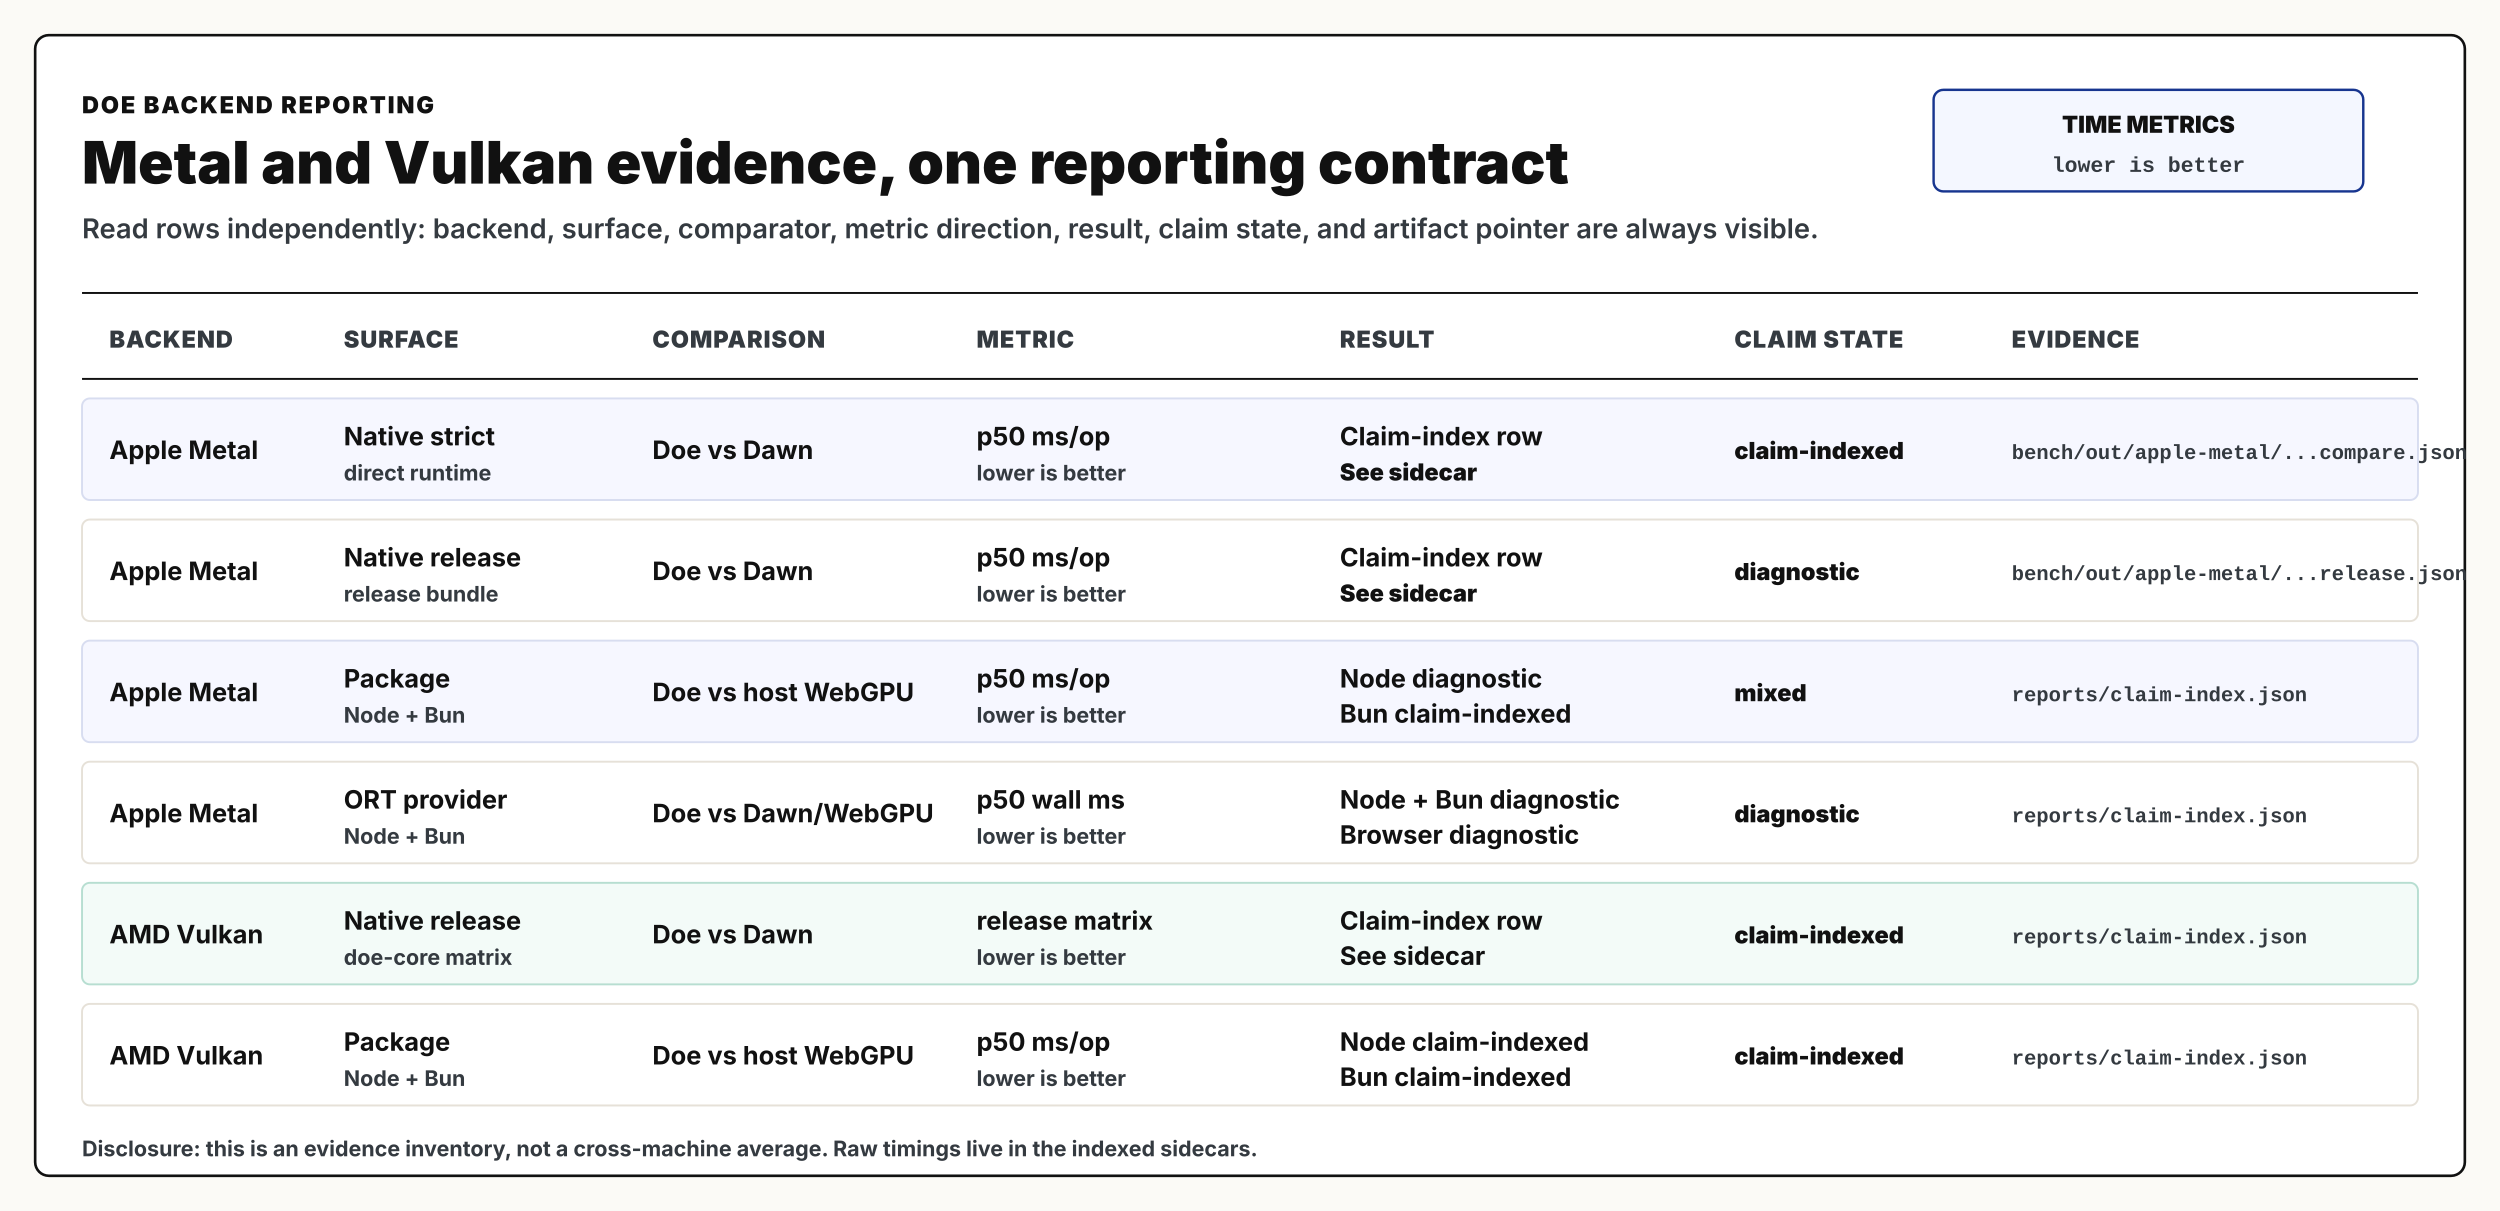
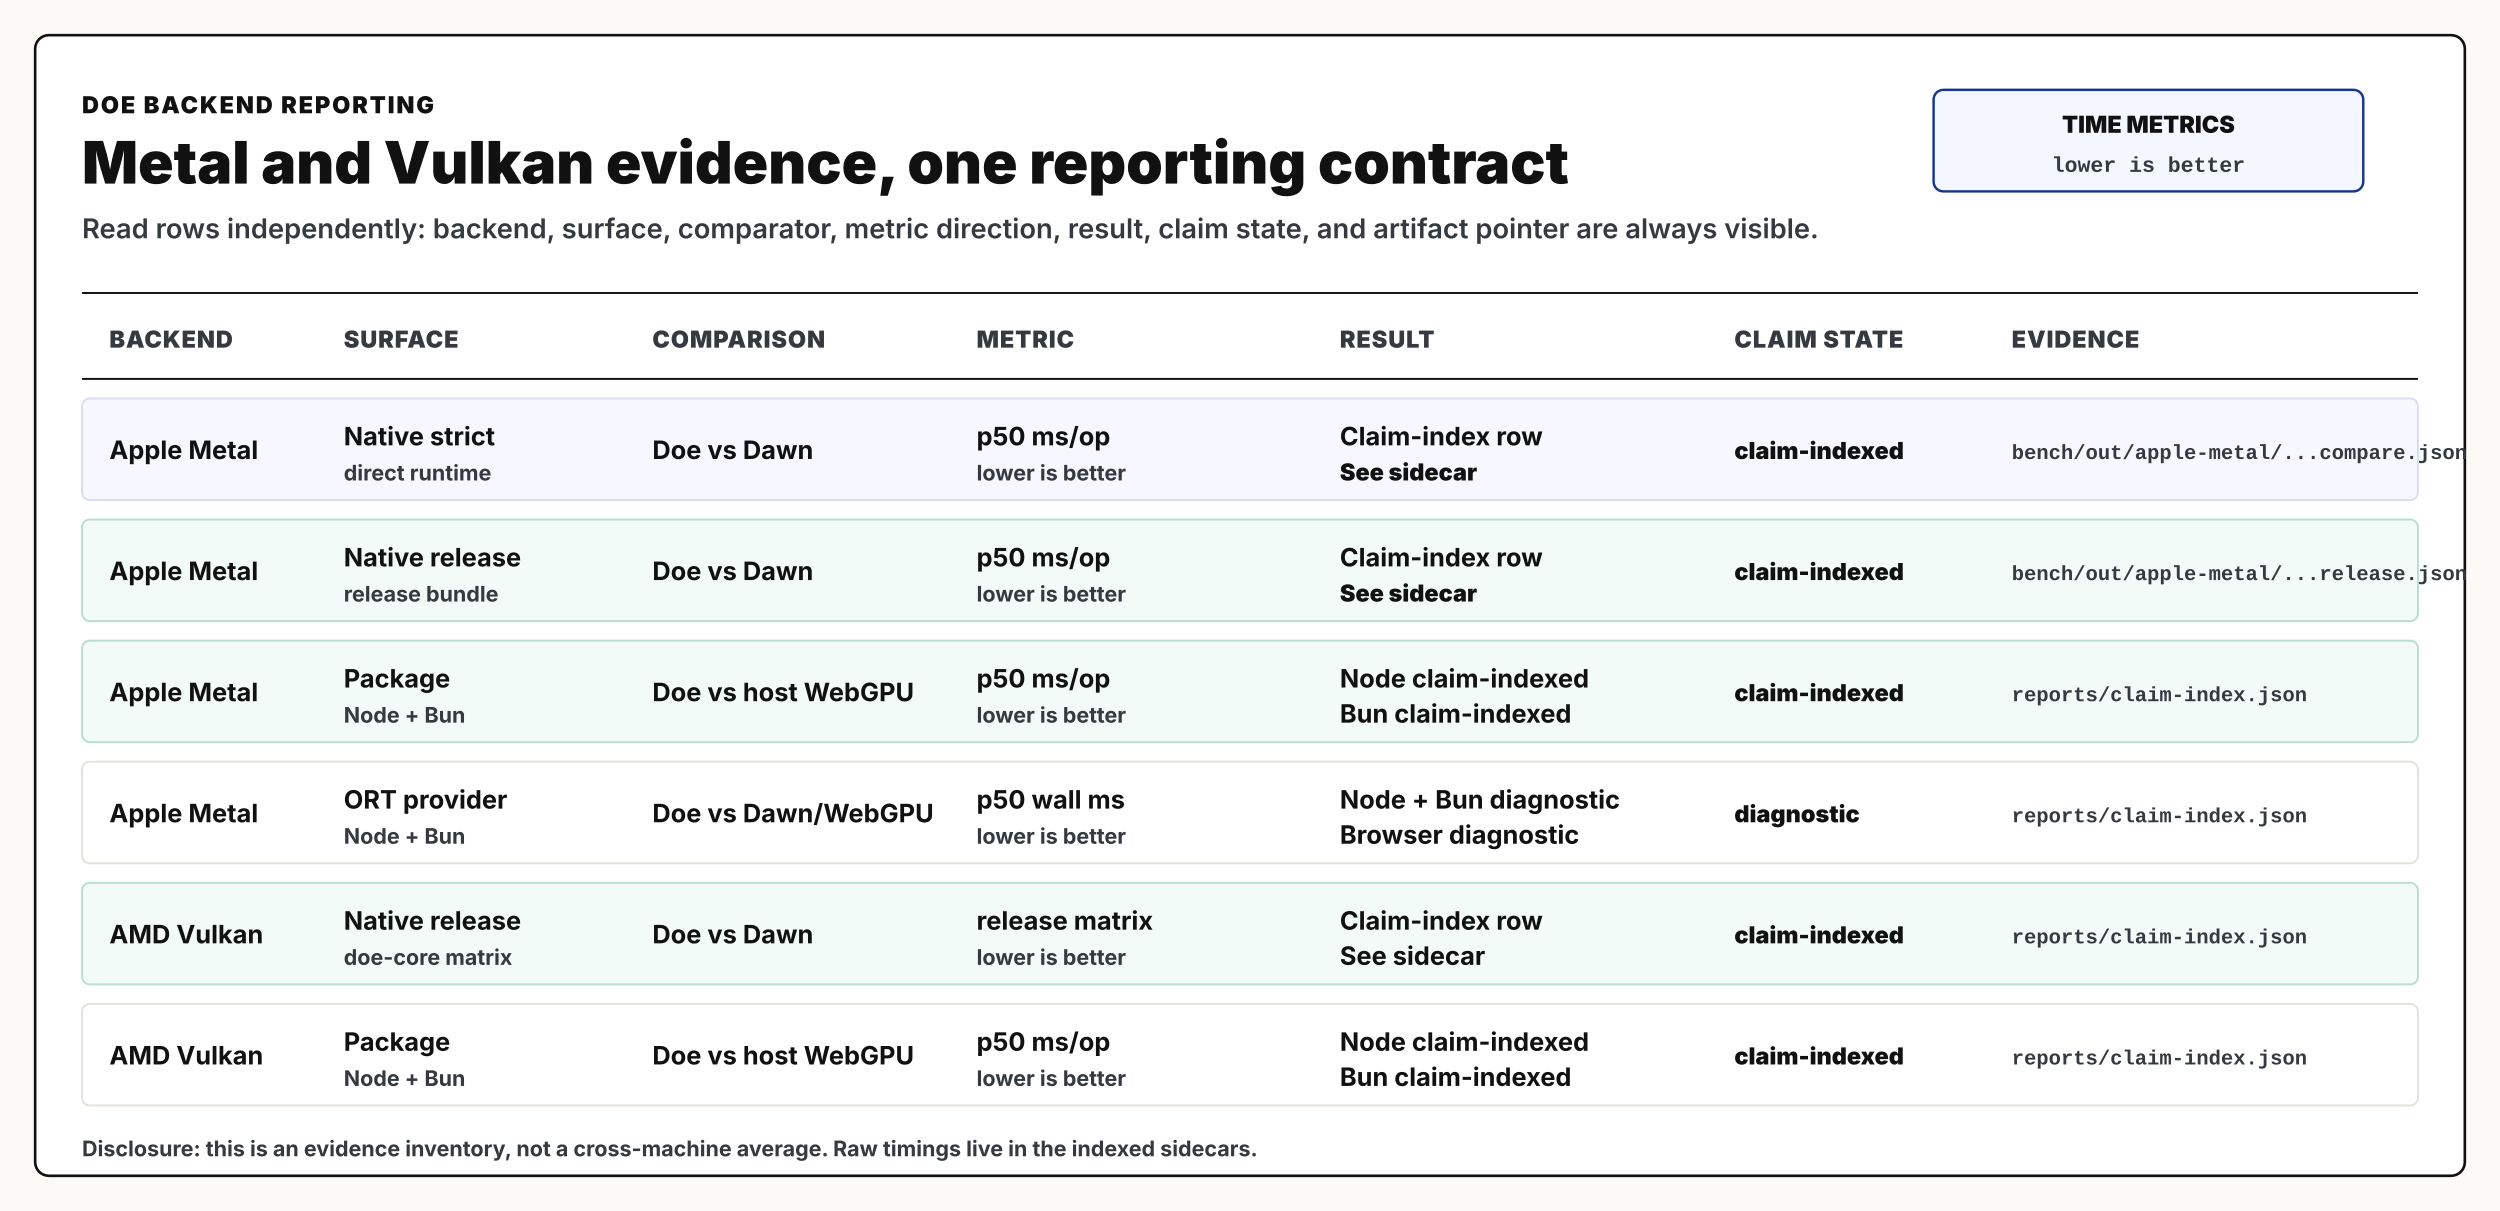
<svg xmlns="http://www.w3.org/2000/svg" width="1280" height="620" viewBox="0 0 1280 620" role="img" aria-labelledby="title desc">
  <defs>
    <style>
      text { fill: #111111; font-family: Inter, 'Segoe UI', 'Helvetica Neue', Arial, sans-serif; }
      .mono { font-family: SFMono-Regular, Menlo, Consolas, 'Liberation Mono', monospace; }
      .title { font-size: 30px; font-weight: 850; }
      .sub { font-size: 14px; font-weight: 600; fill: #343a40; }
      .eyebrow { font-size: 12px; font-weight: 850; letter-spacing: .08em; }
      .head { font-size: 12px; font-weight: 850; letter-spacing: .04em; fill: #343a40; }
      .cell { font-size: 13px; font-weight: 650; }
      .small { font-size: 11px; font-weight: 650; fill: #343a40; }
      .path { font-size: 10.5px; font-weight: 650; fill: #343a40; }
      .status { font-size: 12px; font-weight: 850; }
    </style>
  </defs>
  <rect x="0" y="0" width="1280" height="620" fill="#fbfaf6" />
  <rect x="18" y="18" width="1244" height="584" rx="7" fill="#ffffff" stroke="#111111" stroke-width="1.35" />
  <text x="42" y="58" class="eyebrow">DOE BACKEND REPORTING</text>
  <text x="42" y="94" class="title">Metal and Vulkan evidence, one reporting contract</text>
  <text x="42" y="122" class="sub">Read rows independently: backend, surface, comparator, metric direction, result, claim state, and artifact pointer are always visible.</text>
  <rect x="990" y="46" width="220" height="52" rx="5" fill="#f4f7ff" stroke="#17358f" stroke-width="1.25" />
  <text x="1100" y="68" text-anchor="middle" class="status" fill="#17358f">TIME METRICS</text>
  <text x="1100" y="88" text-anchor="middle" class="small mono">lower is better</text>
  <line x1="42" y1="150" x2="1238" y2="150" stroke="#111111" stroke-width="1" />
  <text x="56" y="178" class="head">BACKEND</text>
  <text x="176" y="178" class="head">SURFACE</text>
  <text x="334" y="178" class="head">COMPARISON</text>
  <text x="500" y="178" class="head">METRIC</text>
  <text x="686" y="178" class="head">RESULT</text>
  <text x="888" y="178" class="head">CLAIM STATE</text>
  <text x="1030" y="178" class="head">EVIDENCE</text>
  <line x1="42" y1="194" x2="1238" y2="194" stroke="#111111" stroke-width="1" />
  <rect x="42" y="204" width="1196" height="52" rx="4" fill="#f6f7ff" stroke="#d8ddf0" />
  <text x="56" y="235" class="cell">Apple Metal</text>
  <text x="176" y="228" class="cell">Native strict</text>
  <text x="176" y="246" class="small">direct runtime</text>
  <text x="334" y="235" class="cell">Doe vs Dawn</text>
  <text x="500" y="228" class="cell">p50 ms/op</text>
  <text x="500" y="246" class="small">lower is better</text>
  <text x="686" y="228" class="cell">Claim-index row</text>
  <text x="686" y="246" class="status" fill="#0f766e">See sidecar</text>
  <text x="888" y="235" class="status" fill="#0f766e">claim-indexed</text>
  <text x="1030" y="235" class="path mono">bench/out/apple-metal/...compare.json</text>
-   <rect x="42" y="266" width="1196" height="52" rx="4" fill="#ffffff" stroke="#e6e1d8" />
+   <rect x="42" y="266" width="1196" height="52" rx="4" fill="#f3fbf8" stroke="#b7ded1" />
  <text x="56" y="297" class="cell">Apple Metal</text>
  <text x="176" y="290" class="cell">Native release</text>
  <text x="176" y="308" class="small">release bundle</text>
  <text x="334" y="297" class="cell">Doe vs Dawn</text>
  <text x="500" y="290" class="cell">p50 ms/op</text>
  <text x="500" y="308" class="small">lower is better</text>
  <text x="686" y="290" class="cell">Claim-index row</text>
-   <text x="686" y="308" class="status" fill="#9a3412">See sidecar</text>
-   <text x="888" y="297" class="status" fill="#9a3412">diagnostic</text>
+   <text x="686" y="308" class="status" fill="#0f766e">See sidecar</text>
+   <text x="888" y="297" class="status" fill="#0f766e">claim-indexed</text>
  <text x="1030" y="297" class="path mono">bench/out/apple-metal/...release.json</text>
-   <rect x="42" y="328" width="1196" height="52" rx="4" fill="#f6f7ff" stroke="#d8ddf0" />
+   <rect x="42" y="328" width="1196" height="52" rx="4" fill="#f3fbf8" stroke="#b7ded1" />
  <text x="56" y="359" class="cell">Apple Metal</text>
  <text x="176" y="352" class="cell">Package</text>
  <text x="176" y="370" class="small">Node + Bun</text>
  <text x="334" y="359" class="cell">Doe vs host WebGPU</text>
  <text x="500" y="352" class="cell">p50 ms/op</text>
  <text x="500" y="370" class="small">lower is better</text>
-   <text x="686" y="352" class="cell">Node diagnostic</text>
+   <text x="686" y="352" class="cell">Node claim-indexed</text>
  <text x="686" y="370" class="cell">Bun claim-indexed</text>
-   <text x="888" y="359" class="status" fill="#9a3412">mixed</text>
+   <text x="888" y="359" class="status" fill="#0f766e">claim-indexed</text>
  <text x="1030" y="359" class="path mono">reports/claim-index.json</text>
  <rect x="42" y="390" width="1196" height="52" rx="4" fill="#ffffff" stroke="#e6e1d8" />
  <text x="56" y="421" class="cell">Apple Metal</text>
  <text x="176" y="414" class="cell">ORT provider</text>
  <text x="176" y="432" class="small">Node + Bun</text>
  <text x="334" y="421" class="cell">Doe vs Dawn/WebGPU</text>
  <text x="500" y="414" class="cell">p50 wall ms</text>
  <text x="500" y="432" class="small">lower is better</text>
  <text x="686" y="414" class="cell">Node + Bun diagnostic</text>
  <text x="686" y="432" class="cell">Browser diagnostic</text>
  <text x="888" y="421" class="status" fill="#9a3412">diagnostic</text>
  <text x="1030" y="421" class="path mono">reports/claim-index.json</text>
  <rect x="42" y="452" width="1196" height="52" rx="4" fill="#f3fbf8" stroke="#b7ded1" />
  <text x="56" y="483" class="cell">AMD Vulkan</text>
  <text x="176" y="476" class="cell">Native release</text>
  <text x="176" y="494" class="small">doe-core matrix</text>
  <text x="334" y="483" class="cell">Doe vs Dawn</text>
  <text x="500" y="476" class="cell">release matrix</text>
  <text x="500" y="494" class="small">lower is better</text>
  <text x="686" y="476" class="cell">Claim-index row</text>
  <text x="686" y="494" class="cell">See sidecar</text>
  <text x="888" y="483" class="status" fill="#0f766e">claim-indexed</text>
  <text x="1030" y="483" class="path mono">reports/claim-index.json</text>
  <rect x="42" y="514" width="1196" height="52" rx="4" fill="#ffffff" stroke="#e6e1d8" />
  <text x="56" y="545" class="cell">AMD Vulkan</text>
  <text x="176" y="538" class="cell">Package</text>
  <text x="176" y="556" class="small">Node + Bun</text>
  <text x="334" y="545" class="cell">Doe vs host WebGPU</text>
  <text x="500" y="538" class="cell">p50 ms/op</text>
  <text x="500" y="556" class="small">lower is better</text>
  <text x="686" y="538" class="cell">Node claim-indexed</text>
  <text x="686" y="556" class="cell">Bun claim-indexed</text>
  <text x="888" y="545" class="status" fill="#0f766e">claim-indexed</text>
  <text x="1030" y="545" class="path mono">reports/claim-index.json</text>
  <text x="42" y="592" class="small">Disclosure: this is an evidence inventory, not a cross-machine average. Raw timings live in the indexed sidecars.</text>
</svg>
